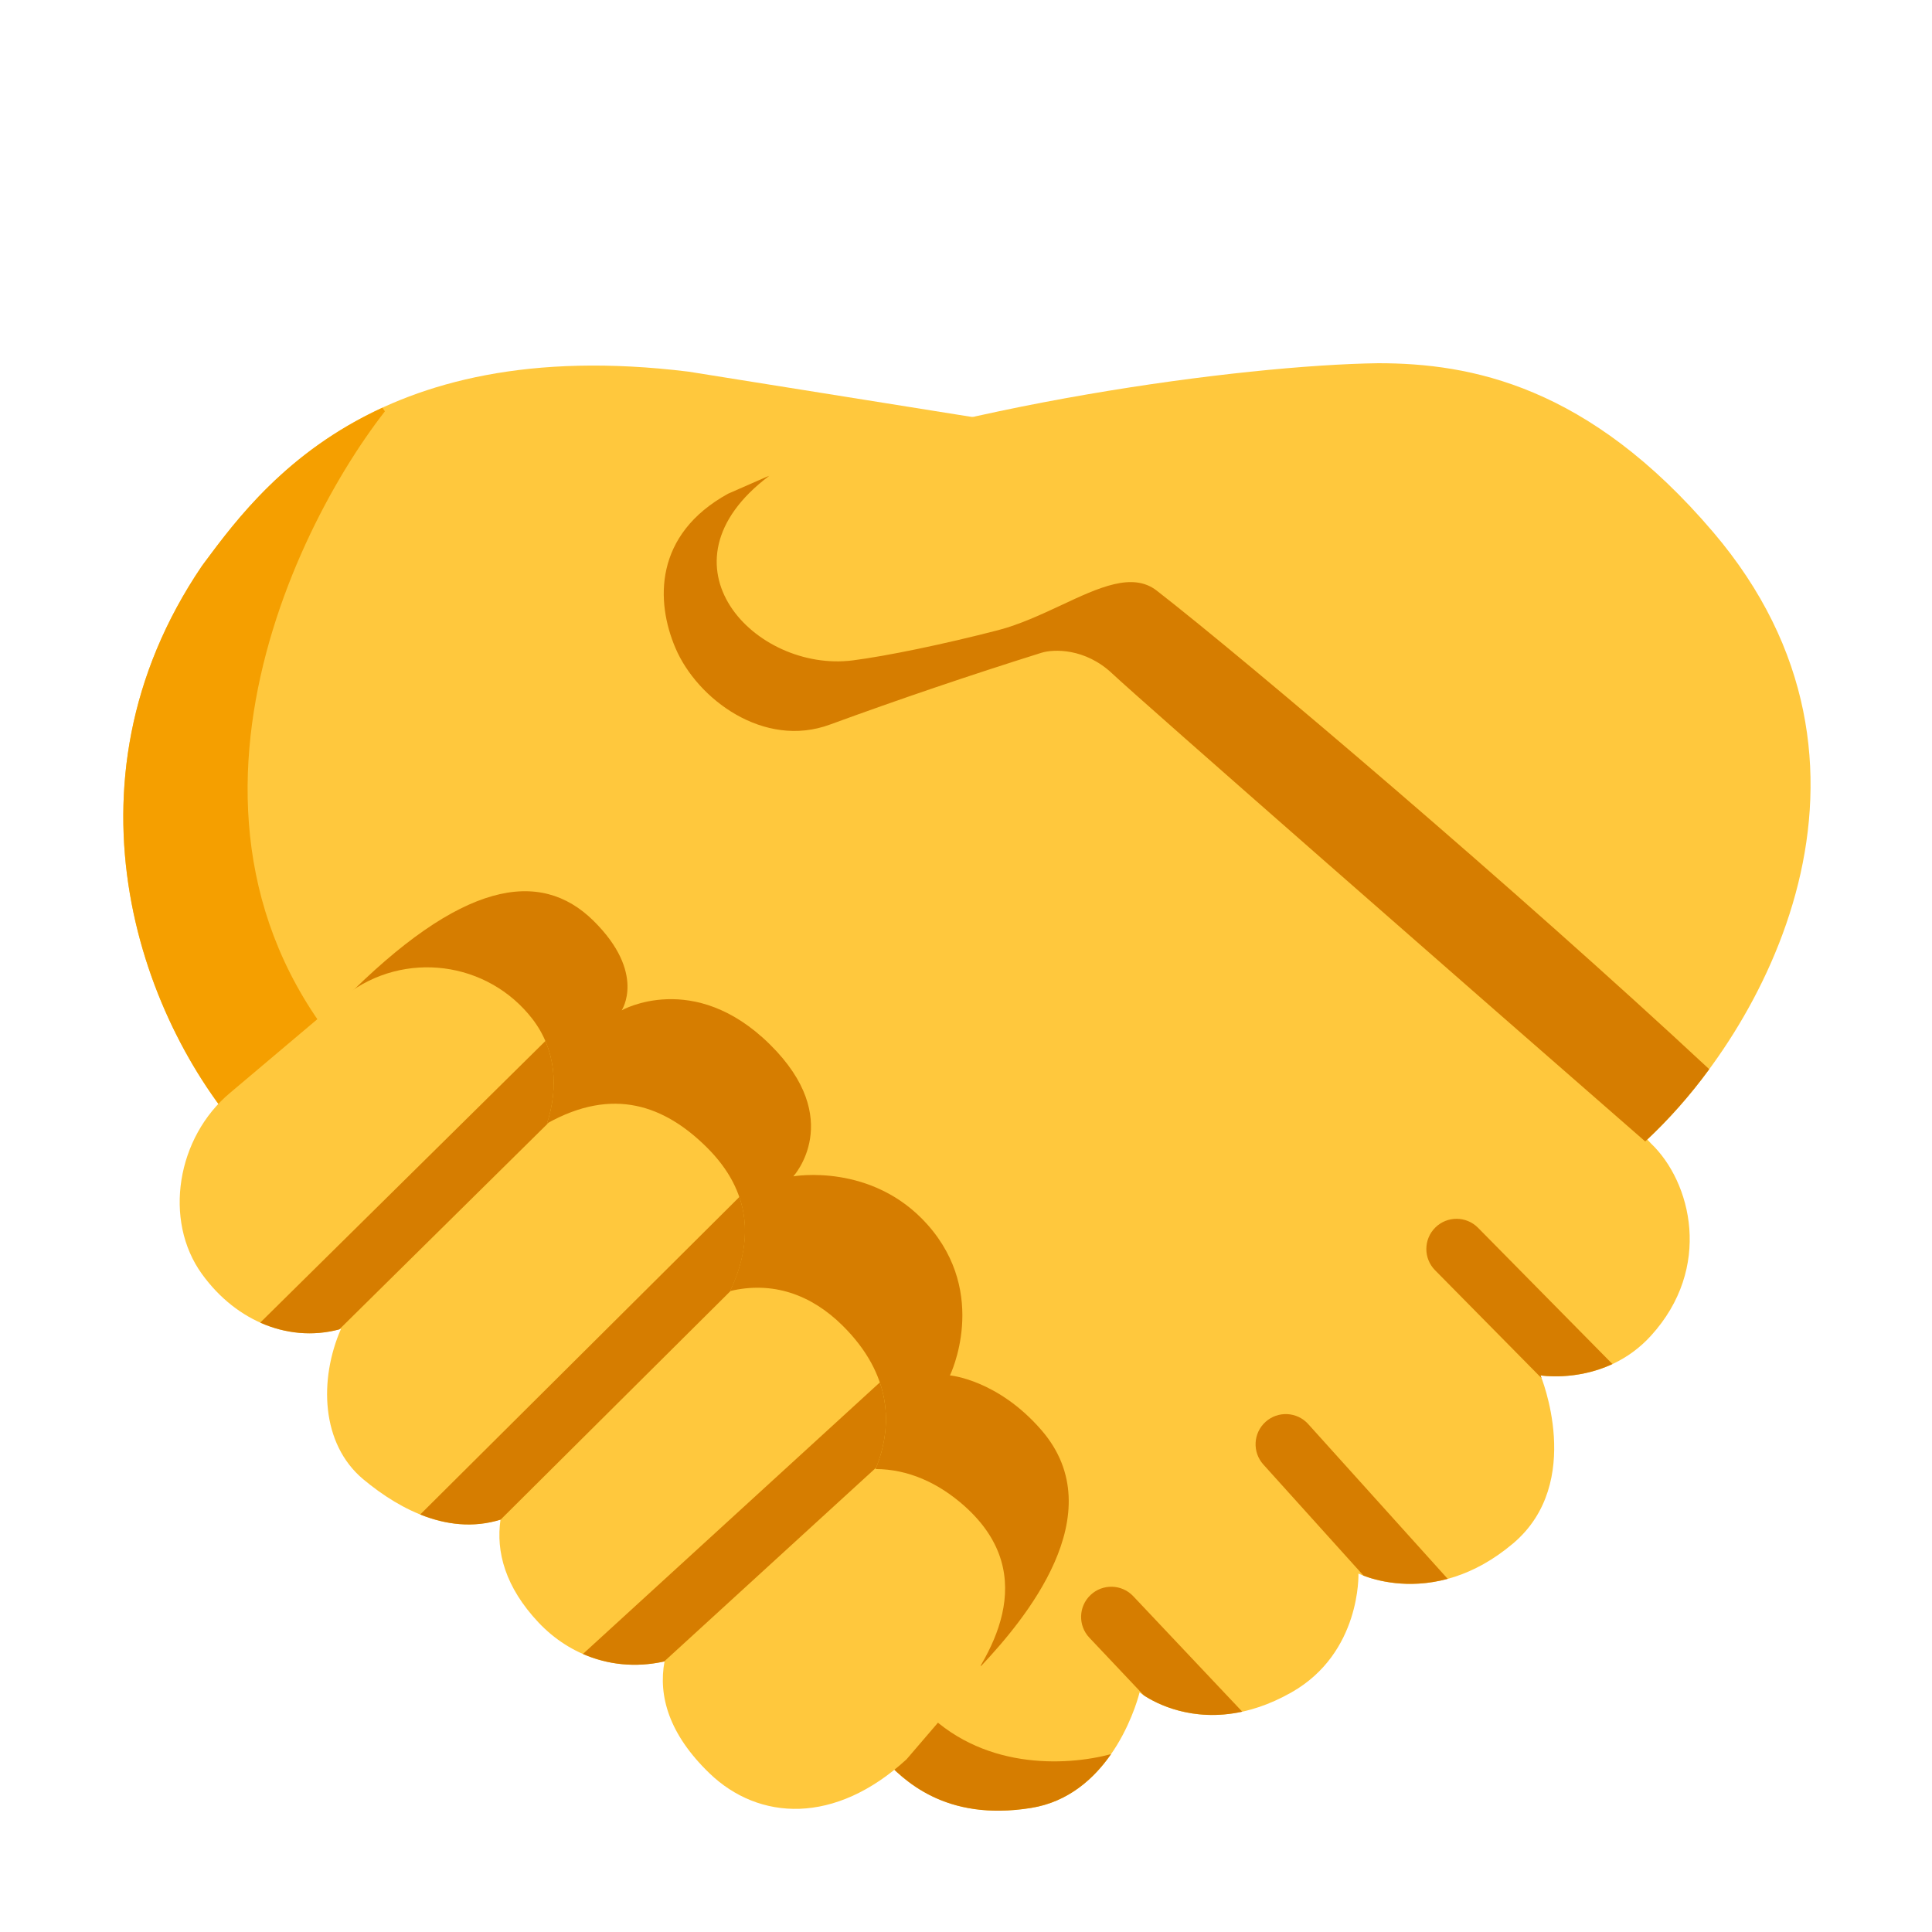
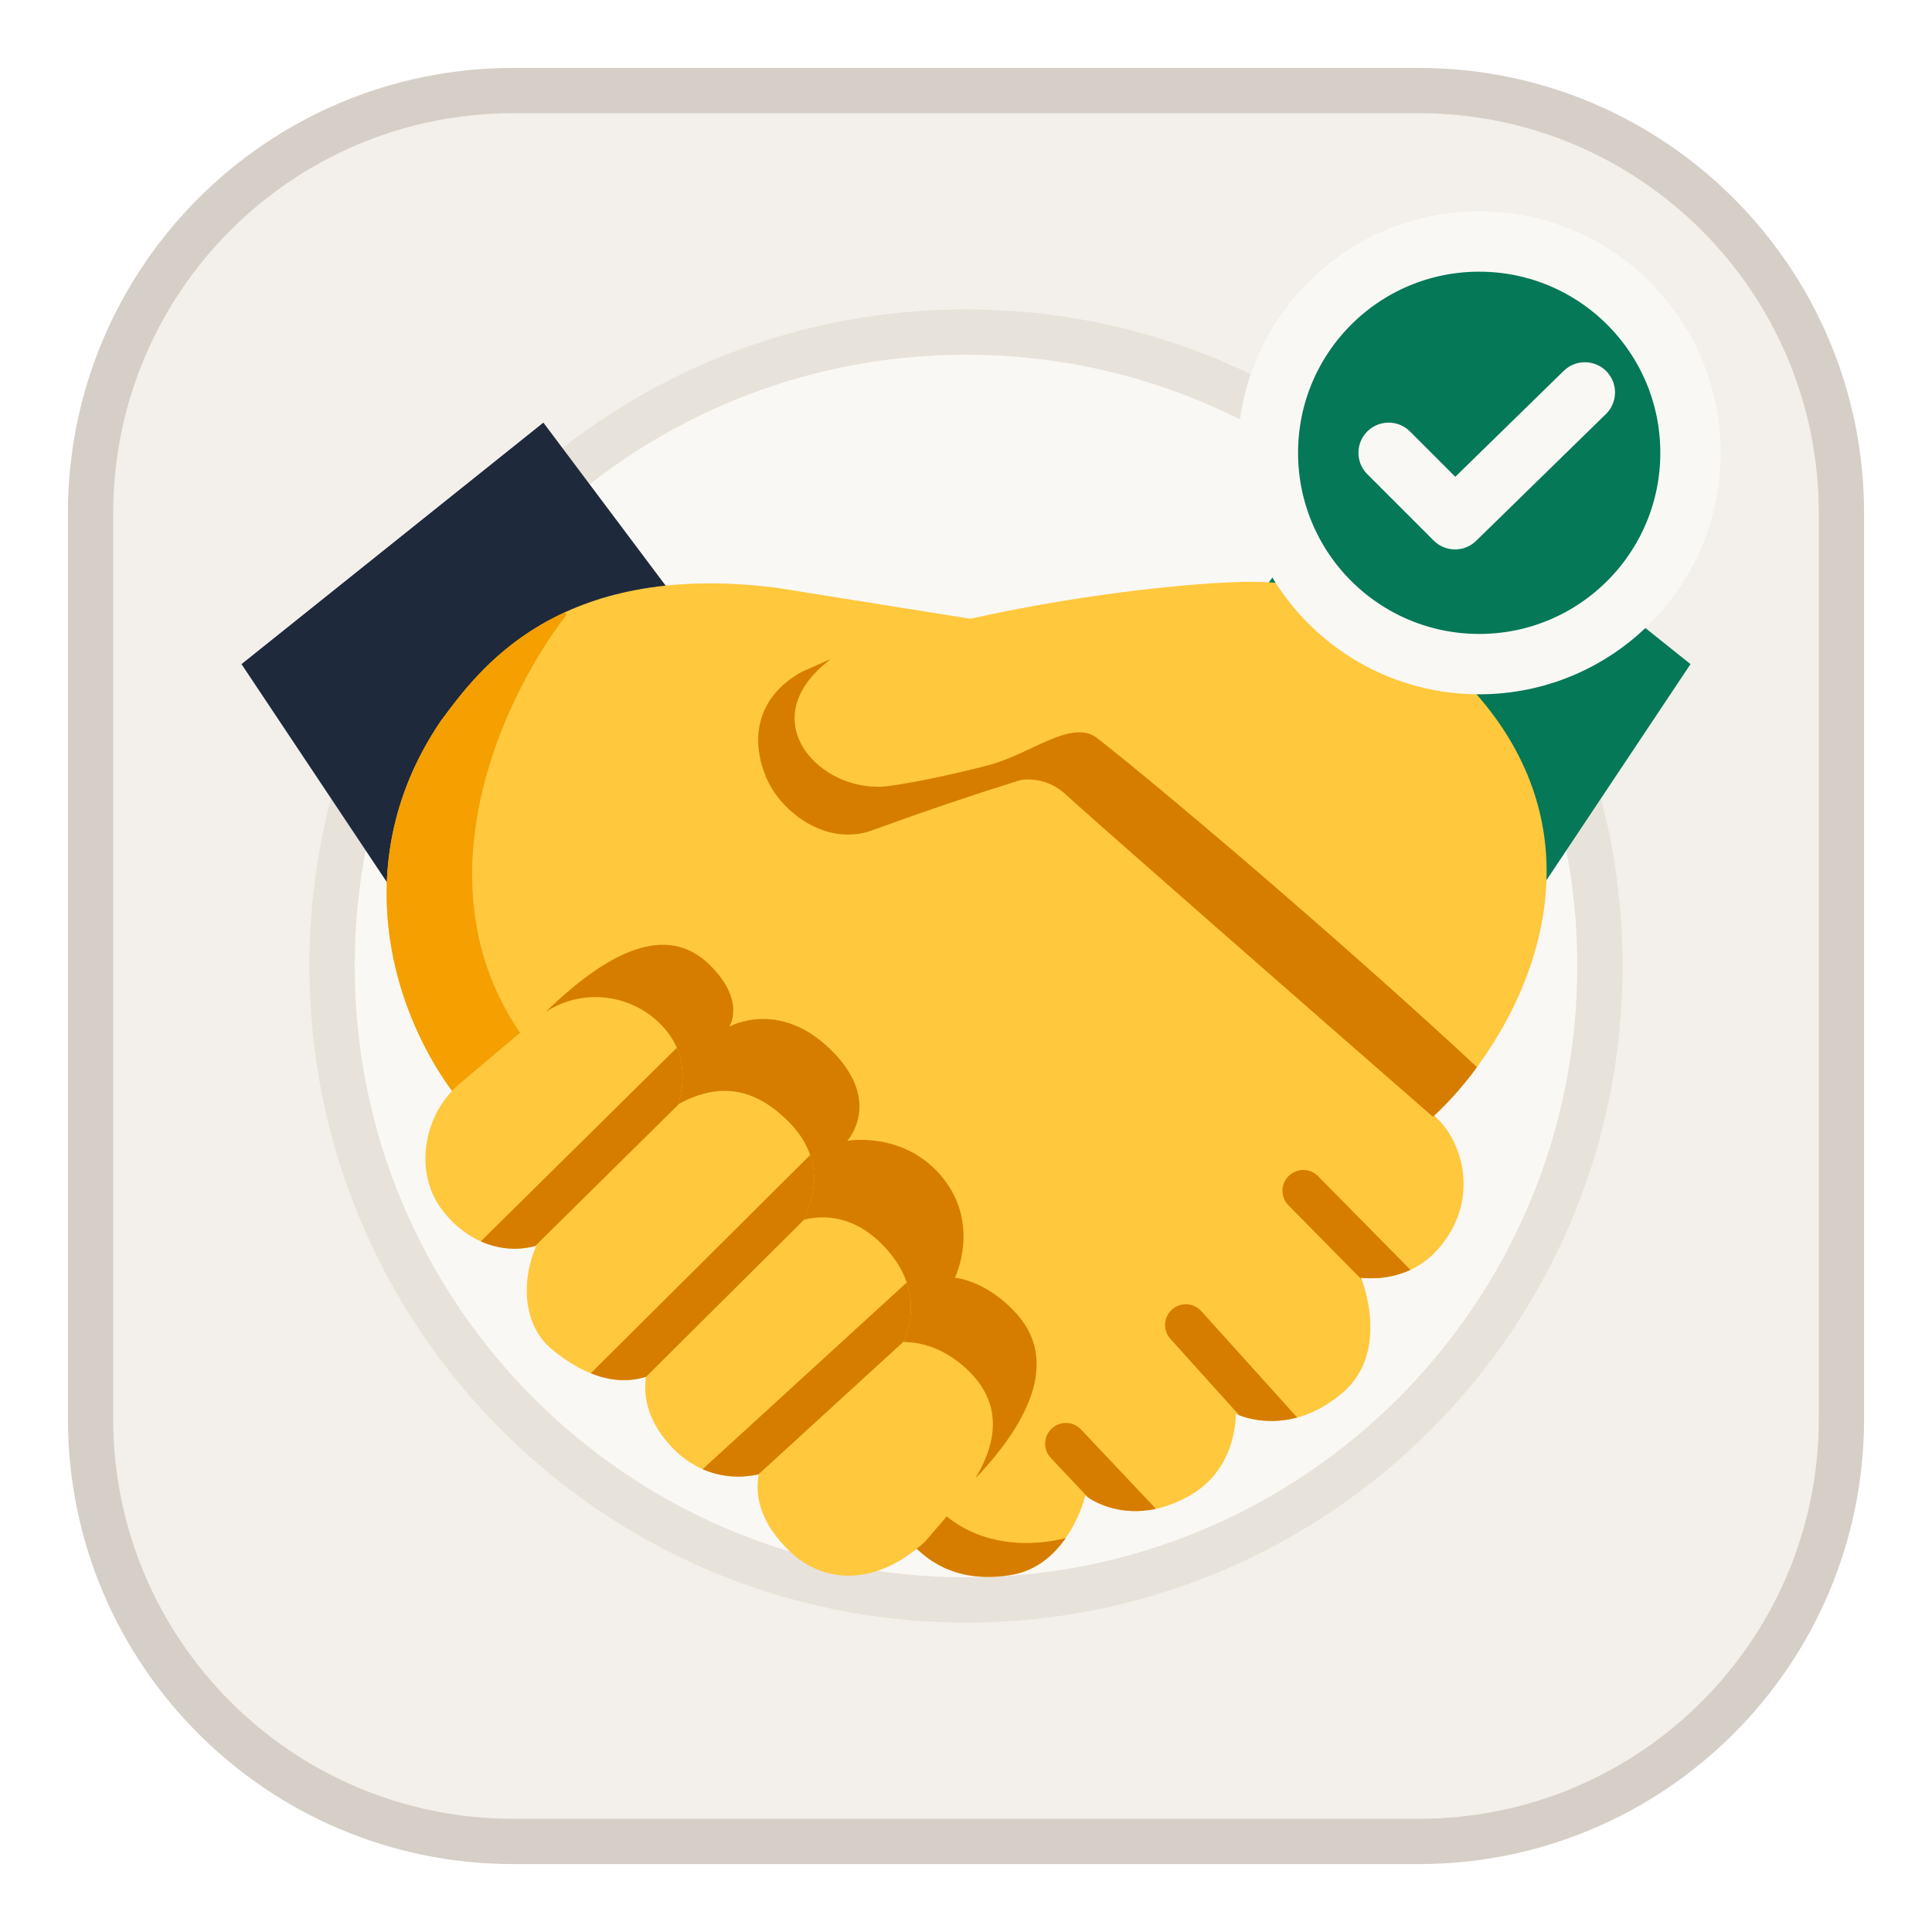
- <svg xmlns="http://www.w3.org/2000/svg" viewBox="0 0 32 32" width="128" height="128">
-   <g fill="none">
-     <path fill="#ffc83d" d="M11.406 6.156c-5.275-.65-7.156 2-8.062 3.219c-2.469 3.64-.985 7.64.812 9.563c0 0 10.094 9.828 10.375 10.093s.946 1.172 2.547.914c1.398-.225 1.797-1.914 1.797-1.914s1.032.842 2.516 0c1.156-.656 1.109-1.968 1.109-1.968s1.238.62 2.563-.5c1.192-1.01.453-2.782.453-2.782s1.07.176 1.828-.656c1.025-1.125.672-2.547 0-3.187L19.625 10.5l-.594-3.125z" />
-     <path fill="#d67d00" d="m26.707 22.593l-2.226-2.257a.5.5 0 1 0-.712.703l1.764 1.788l-.017-.046s.582.096 1.191-.188m-2.729 3.557l-2.31-2.563a.5.5 0 0 0-.743.67l1.66 1.841c.199.076.73.232 1.393.053m-3.402 2.2l-1.806-1.913a.5.5 0 1 0-.727.687l.904.957c.199.13.795.45 1.629.269m-2.173.703c-.759.202-2.167.265-3.137-.773l-.776.71l.041.04q.044.042.1.1c.328.34 1.01 1.046 2.447.814c.622-.1 1.046-.49 1.325-.892" />
-     <path fill="#f59f00" d="M6.375 6.813c-1.687 2.166-4.287 7.775.313 11.625L5.24 19.993l-1.084-1.055C2.36 17.016.875 13.016 3.344 9.375l.04-.055c.525-.706 1.366-1.839 2.95-2.567z" />
-     <path fill="#d67d00" d="M17.25 23.688c1.203 1.39-.3 3.162-1 3.906L5.669 16.584c1.974-2.002 3.278-2.203 4.16-1.334c.88.869.468 1.484.468 1.484s1.194-.678 2.453.563c1.26 1.241.39 2.187.39 2.187s1.3-.234 2.22.797c1.03 1.157.374 2.5.374 2.5s.79.068 1.516.907" />
-     <path fill="#ffc83d" d="M12.438 8c3.234-1.297 8.14-1.953 10.39-1.984c1.531 0 3.481.37 5.547 2.797c3.3 3.874.828 8.296-1.125 10.093V17.5s-7.506-6.536-7.75-6.766c-.45-.425-2.302-.296-2.5-.234c-.604.188-1.65.5-3 1c-1.098.407-1.969.078-2.328-.766c-.36-.843-.842-2.09.765-2.734" />
-     <path fill="#d67d00" d="M28.31 17.71a8.4 8.4 0 0 1-1.06 1.196c-2.76-2.406-8.378-7.325-8.828-7.75s-.974-.406-1.172-.344A79 79 0 0 0 13.75 12c-1.098.407-2.203-.422-2.562-1.266c-.33-.771-.356-1.879.87-2.556l.632-.277l.05-.019c-1.953 1.468-.228 3.262 1.385 3.056c.567-.073 1.5-.266 2.406-.5c.36-.094.713-.259 1.046-.414c.625-.293 1.18-.552 1.58-.243c1.5 1.165 5.976 4.968 9.154 7.929" />
-     <path fill="#ffc83d" d="M8.82 16.879a2.203 2.203 0 0 0-3.09-.398L3.812 18.1c-.883.735-1.112 2.11-.467 3.002c.584.808 1.48 1.142 2.303.908c-.365.835-.334 1.903.367 2.49c.655.547 1.464.922 2.275.669c-.078.535.08 1.121.63 1.705c.52.551 1.276.826 2.087.643c-.107.572.074 1.208.743 1.853c.819.79 2.08.858 3.265-.23l.772-.9c.62-.78 1.478-2.136.196-3.288c-.443-.398-.952-.619-1.481-.62c.287-.7.282-1.558-.55-2.38c-.52-.513-1.157-.736-1.86-.568c.38-.808.371-1.633-.39-2.385c-.691-.683-1.543-1.007-2.643-.39c.194-.596.148-1.228-.24-1.731" />
-     <path fill="#d67d00" d="M9.034 17.242L4.31 21.907c.418.186.873.229 1.31.112l3.469-3.426l-.029.016c.15-.459.156-.94-.026-1.367m3.212 2.584L6.96 25.085c.425.171.878.226 1.332.085l3.807-3.786l-.005.001c.245-.52.328-1.048.153-1.559m2.326 3.071l-4.918 4.498c.404.177.865.231 1.345.125l3.513-3.213c.17-.427.23-.912.06-1.41" />
+ <svg xmlns="http://www.w3.org/2000/svg" viewBox="0 0 64 64" width="128" height="128" fill="none">
+   <rect x="3" y="3" width="58" height="58" rx="14" fill="#F3EFEA" stroke="#D5CFC7" stroke-width="1.5" />
+   <circle cx="32" cy="32" r="21" fill="#FAF8F5" stroke="#E7E2DA" stroke-width="1.5" />
+   <path d="M8 22 L18 14 L24 22 L14 31 Z" fill="#1E293B" />
+   <path d="M56 22 L46 14 L40 22 L50 31 Z" fill="#047857" />
+   <g transform="translate(10 11) scale(1.375)">
+     <g fill="none">
+       <path fill="#ffc83d" d="M11.406 6.156c-5.275-.65-7.156 2-8.062 3.219c-2.469 3.64-.985 7.64.812 9.563c0 0 10.094 9.828 10.375 10.093s.946 1.172 2.547.914c1.398-.225 1.797-1.914 1.797-1.914s1.032.842 2.516 0c1.156-.656 1.109-1.968 1.109-1.968s1.238.62 2.563-.5c1.192-1.01.453-2.782.453-2.782s1.07.176 1.828-.656c1.025-1.125.672-2.547 0-3.187L19.625 10.5l-.594-3.125z" />
+       <path fill="#d67d00" d="m26.707 22.593l-2.226-2.257a.5.5 0 1 0-.712.703l1.764 1.788l-.017-.046s.582.096 1.191-.188m-2.729 3.557l-2.31-2.563a.5.5 0 0 0-.743.67l1.66 1.841c.199.076.73.232 1.393.053m-3.402 2.2l-1.806-1.913a.5.5 0 1 0-.727.687l.904.957c.199.13.795.45 1.629.269m-2.173.703c-.759.202-2.167.265-3.137-.773l-.776.71l.041.04q.044.042.1.1c.328.34 1.01 1.046 2.447.814c.622-.1 1.046-.49 1.325-.892" />
+       <path fill="#f59f00" d="M6.375 6.813c-1.687 2.166-4.287 7.775.313 11.625L5.24 19.993l-1.084-1.055C2.36 17.016.875 13.016 3.344 9.375l.04-.055c.525-.706 1.366-1.839 2.95-2.567z" />
+       <path fill="#d67d00" d="M17.25 23.688c1.203 1.39-.3 3.162-1 3.906L5.669 16.584c1.974-2.002 3.278-2.203 4.16-1.334c.88.869.468 1.484.468 1.484s1.194-.678 2.453.563c1.26 1.241.39 2.187.39 2.187s1.3-.234 2.22.797c1.03 1.157.374 2.5.374 2.5s.79.068 1.516.907" />
+       <path fill="#ffc83d" d="M12.438 8c3.234-1.297 8.14-1.953 10.39-1.984c1.531 0 3.481.37 5.547 2.797c3.3 3.874.828 8.296-1.125 10.093V17.5s-7.506-6.536-7.75-6.766c-.45-.425-2.302-.296-2.5-.234c-.604.188-1.65.5-3 1c-1.098.407-1.969.078-2.328-.766c-.36-.843-.842-2.09.765-2.734" />
+       <path fill="#d67d00" d="M28.31 17.71a8.4 8.4 0 0 1-1.06 1.196c-2.76-2.406-8.378-7.325-8.828-7.75s-.974-.406-1.172-.344A79 79 0 0 0 13.75 12c-1.098.407-2.203-.422-2.562-1.266c-.33-.771-.356-1.879.87-2.556l.632-.277l.05-.019c-1.953 1.468-.228 3.262 1.385 3.056c.567-.073 1.5-.266 2.406-.5c.36-.094.713-.259 1.046-.414c.625-.293 1.18-.552 1.58-.243c1.5 1.165 5.976 4.968 9.154 7.929" />
+       <path fill="#ffc83d" d="M8.82 16.879a2.203 2.203 0 0 0-3.09-.398L3.812 18.1c-.883.735-1.112 2.11-.467 3.002c.584.808 1.48 1.142 2.303.908c-.365.835-.334 1.903.367 2.49c.655.547 1.464.922 2.275.669c-.078.535.08 1.121.63 1.705c.52.551 1.276.826 2.087.643c-.107.572.074 1.208.743 1.853c.819.79 2.08.858 3.265-.23l.772-.9c.62-.78 1.478-2.136.196-3.288c-.443-.398-.952-.619-1.481-.62c.287-.7.282-1.558-.55-2.38c-.52-.513-1.157-.736-1.86-.568c.38-.808.371-1.633-.39-2.385c-.691-.683-1.543-1.007-2.643-.39c.194-.596.148-1.228-.24-1.731" />
+       <path fill="#d67d00" d="M9.034 17.242L4.31 21.907c.418.186.873.229 1.31.112l3.469-3.426l-.029.016c.15-.459.156-.94-.026-1.367m3.212 2.584L6.96 25.085c.425.171.878.226 1.332.085l3.807-3.786l-.005.001c.245-.52.328-1.048.153-1.559m2.326 3.071l-4.918 4.498c.404.177.865.231 1.345.125l3.513-3.213c.17-.427.23-.912.06-1.41" />
+     </g>
  </g>
+   <circle cx="49" cy="15" r="7" fill="#047857" stroke="#FAF8F5" stroke-width="2" />
+   <path d="M46 15 L48.2 17.2 L52.5 13" stroke="#FAF8F5" stroke-width="2" stroke-linecap="round" stroke-linejoin="round" />
</svg>
